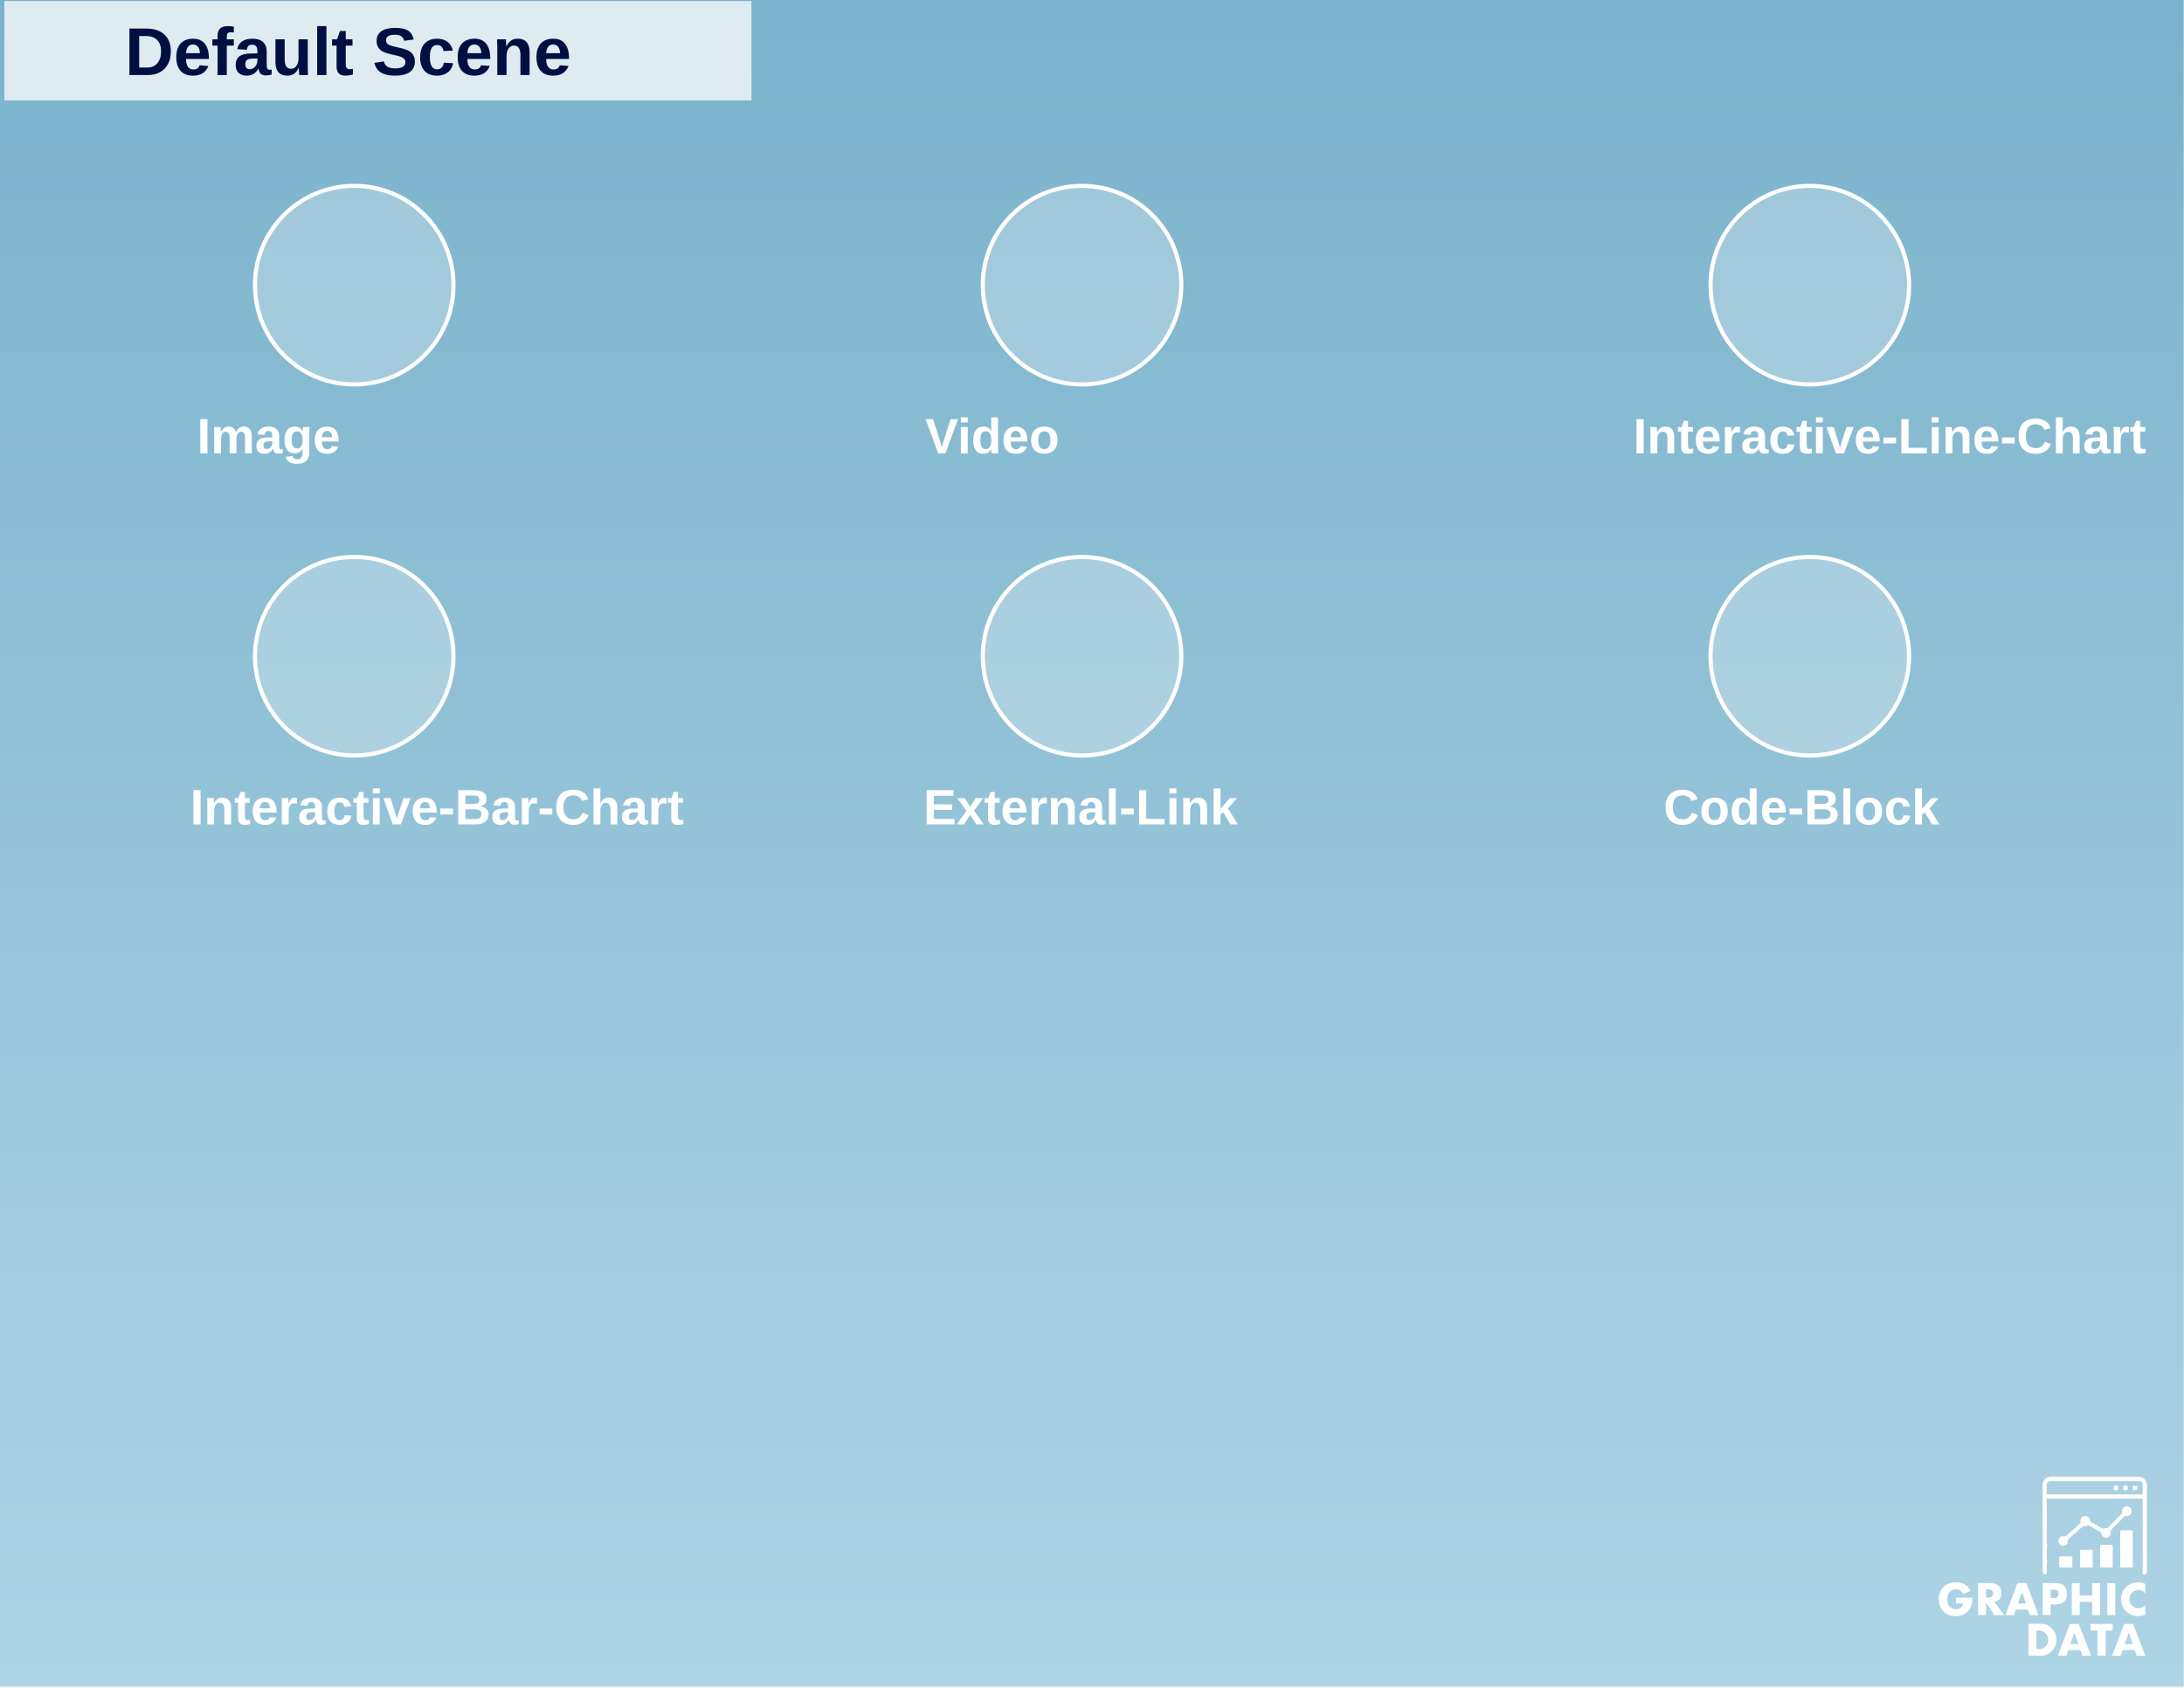
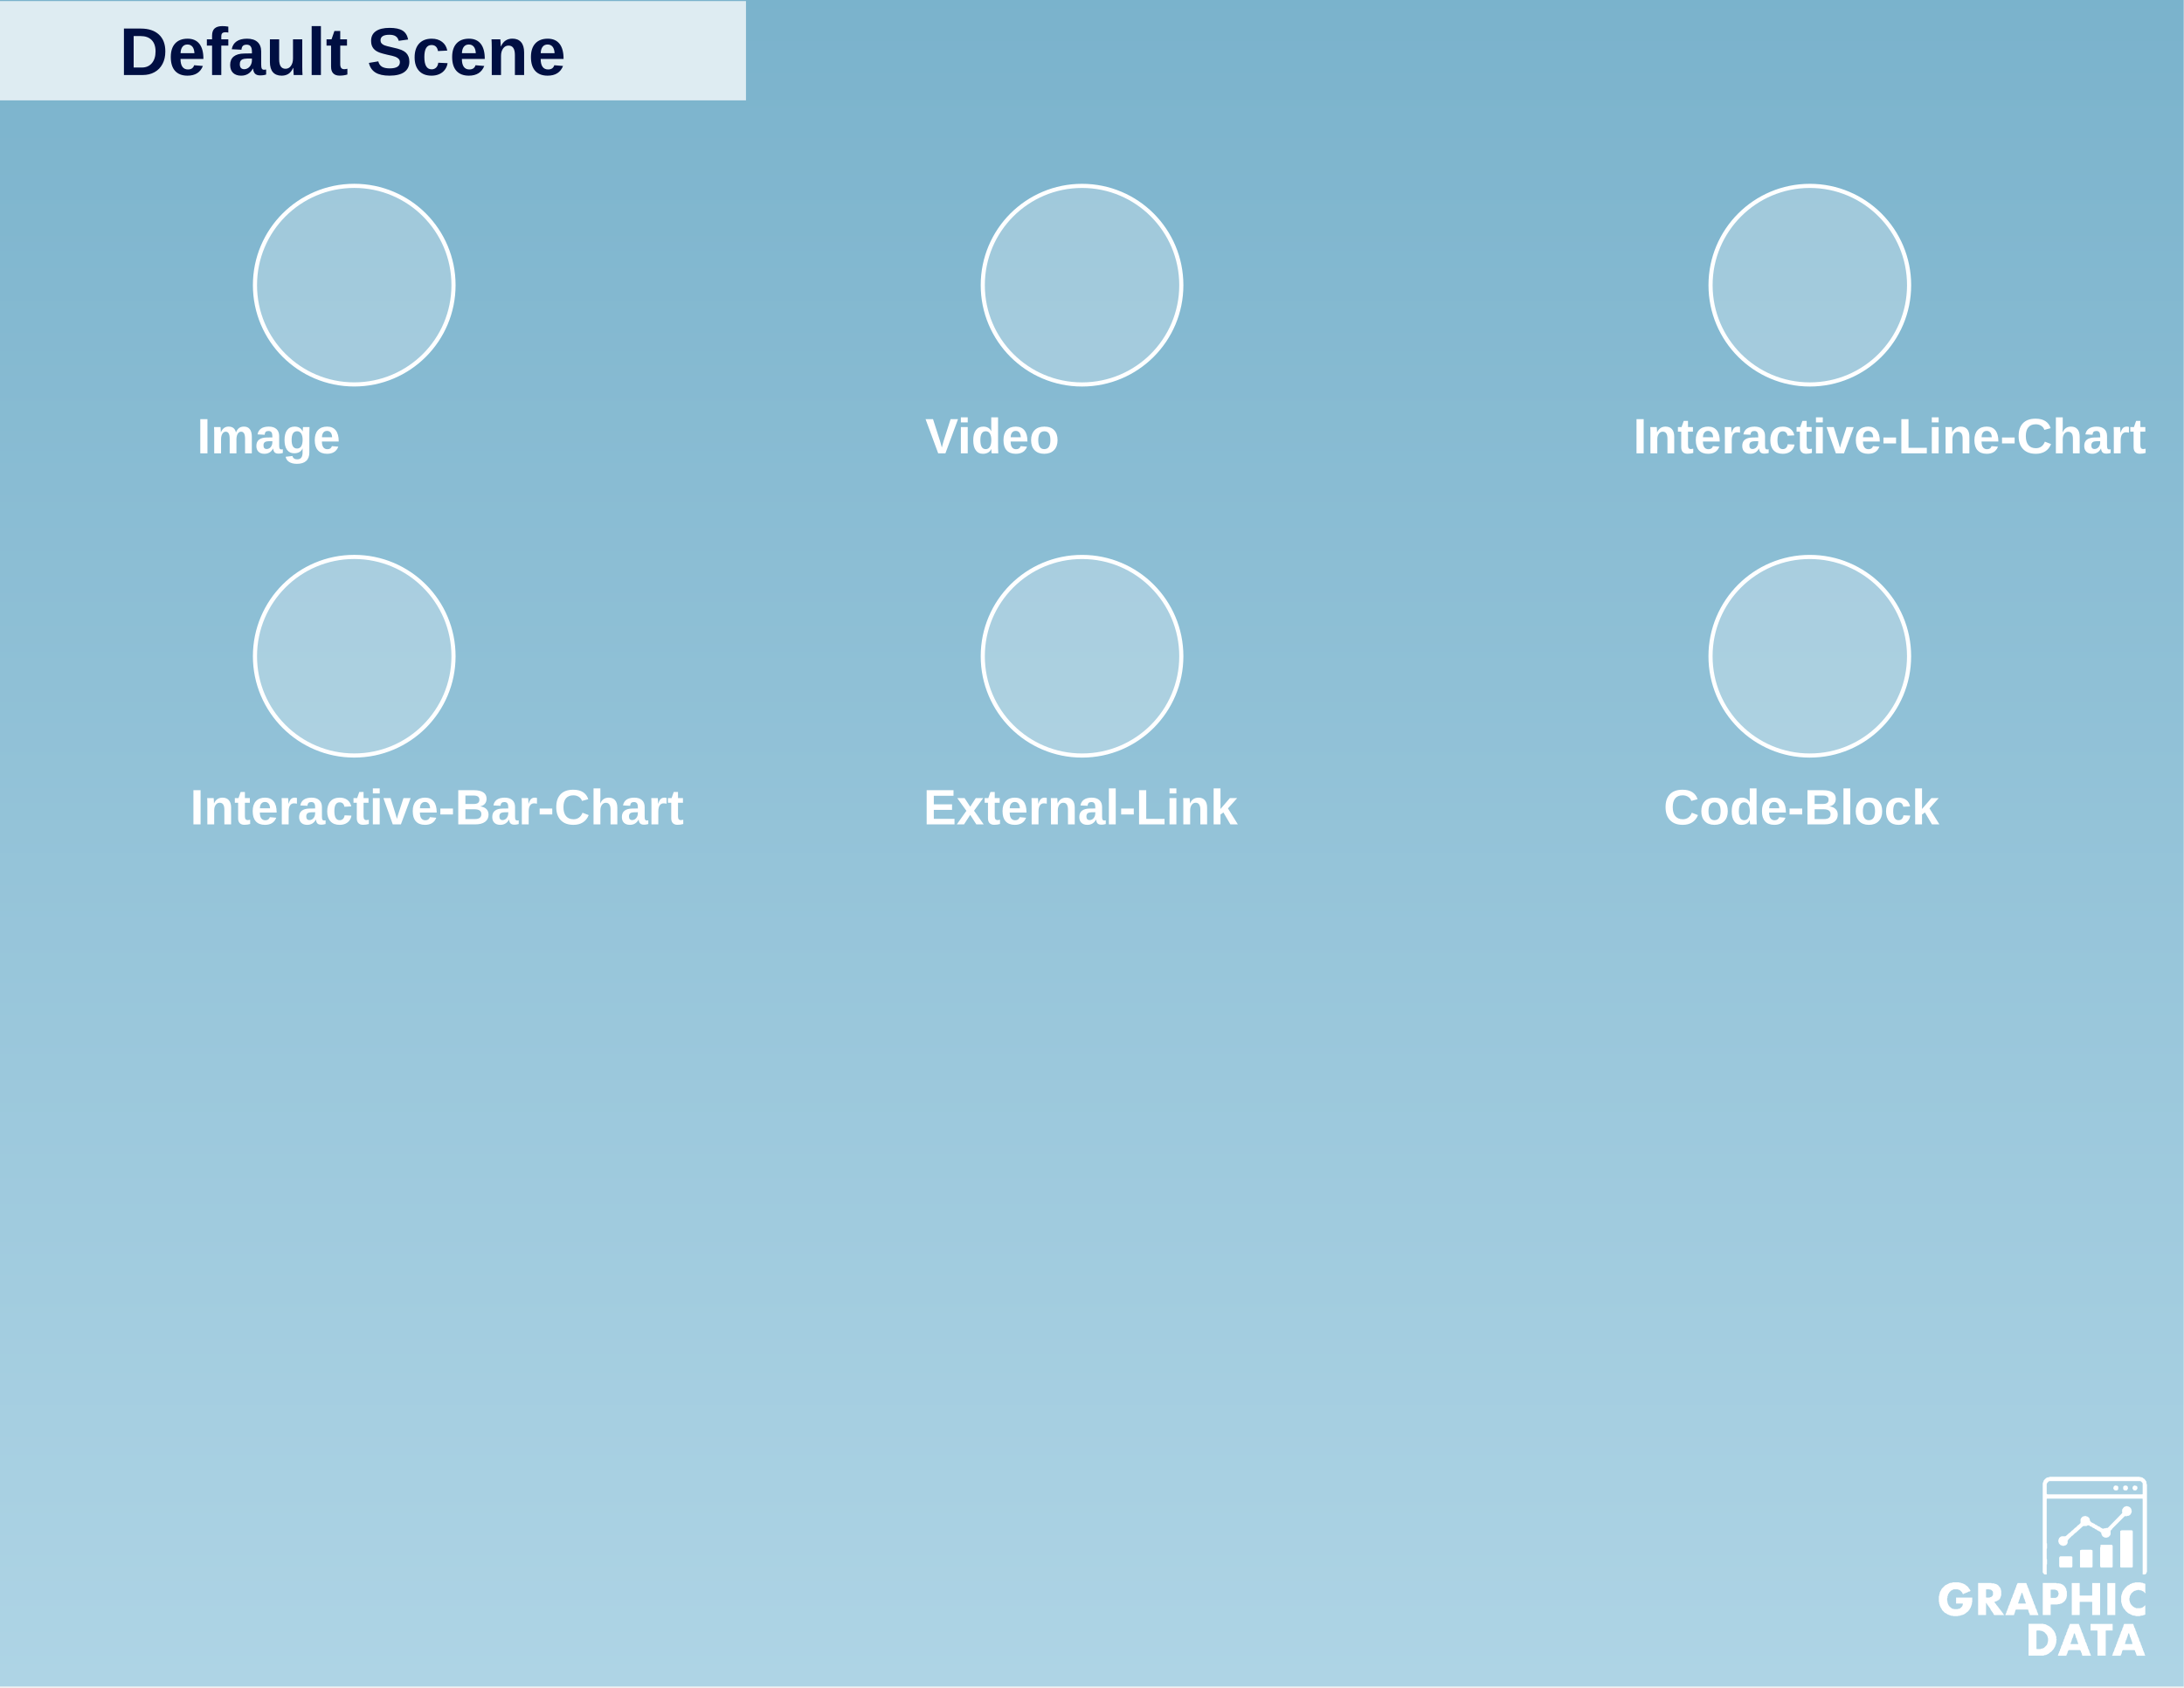
<svg xmlns="http://www.w3.org/2000/svg" id="Layer_1" version="1.1" viewBox="0 0 792 612">
-   <defs>
-     <style>
+   <defs id="defs2">
+     <style id="style1">
      .st0 {
        fill: #000f42;
        font-size: 24.48px;
      }

      .st0, .st1, .st2, .st3, .st4 {
        isolation: isolate;
      }

      .st0, .st4 {
        font-family: Arial-BoldMT, Arial;
        font-weight: 700;
      }

      .st5 {
        fill-rule: evenodd;
      }

      .st5, .st1, .st3, .st4 {
        fill: #fff;
      }

      .st1 {
        opacity: .75;
      }

      .st3 {
        opacity: .25;
      }

      .st6 {
        fill: none;
        stroke: #fff;
        stroke-miterlimit: 10;
        stroke-width: 1.5px;
      }

      .st7 {
        fill: url(#linear-gradient);
      }

      .st4 {
        font-size: 18px;
      }
    </style>
    <linearGradient id="linear-gradient" x1="395.89" y1="-126.72" x2="395.89" y2="-927.45" gradientTransform="translate(0 -318) scale(1 -1)" gradientUnits="userSpaceOnUse">
-       <stop offset="0" stop-color="#6aa8c4" />
-       <stop offset="1" stop-color="#aed4e5" />
+       <stop offset="0" stop-color="#6aa8c4" id="stop1" />
+       <stop offset="1" stop-color="#aed4e5" id="stop2" />
    </linearGradient>
  </defs>
  <g id="background">
    <rect id="background_color" class="st7" x="-.11" y="-.5" width="792" height="612" />
-     <g id="title">
-       <rect id="title-text-background" class="st1" x="1.58" y=".39" width="270.94" height="36" />
+     <g id="title" transform="translate(-2)">
+       <rect id="title-text-background" class="st1" x="1.58" y="0.39" width="270.94" height="36" />
      <g id="title-text" class="st2">
-         <text class="st0" transform="translate(45.3 27.2)">
-           <tspan x="0" y="0">Default Scene</tspan>
+         <text class="st0" transform="translate(45.3,27.2)" id="text2">
+           <tspan x="0" y="0" id="tspan2">Default Scene</tspan>
        </text>
      </g>
    </g>
    <g id="logo">
      <path id="path1" class="st5" d="M770.31,588.83l-.24.48-.12.6-.24.36-.12.6-.48.96-.12.6-.24.36-.12.6-.48.96-.12.6-.24.36-.12.6-.24.36-.12.6-.48.96-.12.6-.48.96-.12.6-.24.36h3.11l.36-.72.24-.96.24-.36h4.19l.24.24v.24l.24.36v.24l.12.12v.24l.12.12.12.48h3.11l-.24-.48-.12-.6-.24-.36v-.24l-.24-.36-.12-.6-.24-.36-.12-.6-.24-.36-.12-.6-.48-.96-.12-.6-.48-.96v-.24l-.36-.72-.12-.6-.24-.36-.12-.6-.48-.96v-.24l-.12-.12-.12-.48-.12-.12h-3.23.02,0ZM771.99,592.17l.12.12v.24l.12.12.24.96.24.36v.24l.12.12v.24l.12.12v.24l.12.12.24.96-.12.12h-2.51l-.12-.24.12-.12.24-.96.24-.36v-.24l.12-.12v-.24l.12-.12v-.24l.12-.12.24-.96.24-.24h0Z" />
      <path id="path2-6" class="st5" d="M758.11,588.83v2.39h2.39l.12.12v8.97h2.99v-8.97l.12-.12h2.39v-2.39s-8.01,0-8.01,0Z" />
      <path id="path3-1" class="st5" d="M750.58,588.83v.24l-.24.36-.12.6-.48.96-.12.6-.24.36-.12.6-.48.96-.12.6-.24.36-.12.6-.24.36-.12.6-.48.96-.12.6-.24.36-.12.6-.24.36v.24l-.24.36v.24l-.12.12-.12.48h3.11v-.24l.36-.72.12-.6.36-.48h4.07l.36.48v.24l.24.36.24.96h3.11v-.24l-.24-.36v-.24l-.24-.36-.12-.6-.48-.96-.12-.6-.24-.36-.12-.6-.48-.96-.12-.6-.24-.36-.12-.6-.24-.36-.12-.6-.48-.96-.12-.6-.24-.36v-.24l-.36-.72v-.24l-.24-.36v-.24h-3.35.02,0ZM752.25,592.17l.24.36v.24l.12.12.24.96.24.36v.24l.12.12v.24l.12.12v.24l.12.12v.24l.24.48-.12.12h-2.63l-.12-.12.12-.12v-.24l.12-.12v-.24l.12-.12.24-.96.24-.36v-.24l.12-.12.24-.96.24-.36h0Z" />
      <path id="path4-1" class="st5" d="M735.63,588.83v11.48h5.5l.12-.12.72-.12.96-.48.72-.6h.12l.96-1.08.6-1.08v-.24l.24-.48v-.36l.12-.12v-.84l.12-.12v-.24l-.12-.12v-.96l-.12-.12-.24-.96-.6-1.08-.48-.48v-.12l-.96-.84-1.67-.84h-.48l-.12-.12h-5.38v.04h-.01ZM738.62,591.22h1.2l.12.12h.48l.96.48.96,1.08.12.48.12.12v.36l.12.12v1.2l-.12.12v.36l-.12.12v.24l-.24.48-.96.96-.48.24h-.24l-.12.12h-.36l-.12.12h-1.32l-.12-.12v-6.46l.12-.12v-.02h0Z" />
      <path id="path5-5" class="st5" d="M764.21,574v11.6h2.87v-11.6h-2.87Z" />
      <path id="path6-6" class="st5" d="M751.3,574v11.6h2.87v-4.66l.12-.12h4.3l.12.12v4.66h2.87v-11.6h-2.87v4.42l-.12.12h-4.3l-.12-.12v-4.42h-2.87Z" />
      <path id="path7" class="st5" d="M740.78,574v11.6h2.87v-3.71l.12-.12h2.39l.12-.12h.6l.12-.12.6-.12.48-.36h.12l.72-.72.48-.96v-.36l.12-.12v-1.91l-.12-.12-.12-.72-.48-.84-.6-.6-.96-.48h-.36l-.12-.12h-.96l-.12-.12h-4.9v.02h0ZM743.65,576.51l.12-.12h1.55l.12.12.48.12.36.36.12.48.12.12v.6l-.12.12-.12.48-.36.36-.48.24h-1.67l-.12-.12v-2.75h0Z" />
      <path id="path8" class="st5" d="M731.69,574l-.48.96-.12.6-.24.36v.24l-.36.72-.12.6-.24.36v.24l-.24.36-.12.6-.48.96-.12.6-.24.36-.12.6-.48.96-.12.6-.24.36v.24l-.36.72v.24l-.36.72v.24h3.11v-.24l.12-.12v-.24l.12-.12.24-.96.24-.36h4.3l.12.12.24.96.24.36.12.6h3.11l-.12-.48-.12-.12v-.24l-.24-.36-.12-.6-.48-.96-.12-.6-.48-.96-.12-.6-.24-.36-.12-.6-.24-.36-.12-.6-.24-.36v-.24l-.24-.36-.12-.6-.24-.36-.12-.6-.48-.96v-.24l-.36-.72v-.24l-.12-.12h-3.11.03,0ZM733.24,577.47l.24.36v.24l.12.12v.24l.12.12.24.96.24.36v.24l.12.12v.24l.12.12v.24l.24.48-.12.12h-2.63l-.12-.12.24-.48v-.24l.12-.12v-.24l.12-.12v-.24l.12-.12.24-.96.24-.36.12-.6.24-.36h0Z" />
      <path id="path9" class="st5" d="M717.34,574v11.6h2.87v-4.3l.12-.12.24.48,1.2,1.67.12.36.96,1.32.12.36.24.24h3.59l-.48-.6v-.12l-.36-.36v-.12l-.36-.36v-.12l-.48-.48v-.12l-.36-.36v-.12l-.36-.36v-.12l-.48-.48v-.12l-.72-.84.72-.36h.24l.24-.24.48-.24.48-.6.12-.48.12-.12v-.24l.12-.12v-1.79l-.12-.12v-.36l-.36-.72-.36-.36v-.12l-.6-.48-.48-.24-.6-.12-.12-.12h-.84l-.12-.12h-4.78v.02h0ZM720.33,576.27h1.08l.12.12h.36l.24.12.48.48.12.24v1.08l-.12.24-.48.48-.48.12-.12.12h-1.2l-.12-.12v-2.75l.12-.12h0Z" />
      <path id="path10" class="st5" d="M774.26,573.76l-.12.12-.84.12-.36.24-.48.12-.24.24-.72.36-1.08,1.08v.12l-.48.6-.36.72v.24l-.24.48v.36l-.12.12v2.27l.12.12v.36l.12.12.12.6.48.96.72.84v.12l.96.84,1.67.84.96.12.12.12h1.55l.12-.12.96-.12.12-.12h.24l.48-.24v-3.35l-.84.72-.48.24h-.24l-.12.12h-1.67l-.36-.24h-.24l-.24-.24h-.12l-.84-.84v-.12l-.24-.24-.12-.48-.12-.12v-.36l-.12-.12v-.96l.12-.12v-.48l.6-1.08.84-.72.48-.24h.24l.12-.12h.36l.12-.12h.72l.12.12h.48l.96.48.6.6.12-.24-.12-.12v-3.11h-.24l-.12-.12h-.24l-.48-.24h-.48l-.12-.12h-2.03Z" />
      <path id="path11" class="st5" d="M707.05,574l-1.67.84-1.2,1.2-.72,1.32-.12.72-.12.12v.48l-.12.12v2.03l.12.12v.6l.12.12.12.6.24.36v.24l.24.24.36.72.96.96.72.36.24.24h.24l.36.24h.24l.48.24h.6l.12.12h1.79l.12-.12h.6l.12-.12.96-.24.72-.36.72-.6h.12l.84-.96.12-.36.24-.24.12-.48.12-.12v-.24l.12-.12v-.24l.12-.12v-.6l.12-.12v-1.67h-5.86v2.15h2.39l.12.24-.12.12v.24l-.24.48-.6.6-.48.24h-.36l-.12.12h-1.32l-.12-.12h-.36l-.48-.24-.36-.36h-.12l-.48-.6-.36-.72v-.24l-.12-.12v-.6l-.12-.12v-.84l.12-.12v-.6l.12-.12.12-.6.36-.48v-.12l.72-.72.96-.48h1.43l.12.12h.24l.48.24.72.72.36.72.6-.36h.24l.36-.24h.24l.6-.36h.24l.48-.24-.24-.48-.48-.6v-.12l-.72-.72h-.12l-.36-.36-.96-.48h-.24l-.48-.24h-.48l-.12-.12h-2.27l-.12.12-.96.12h0Z" />
      <path id="path12" class="st5" d="M746.87,564.55l-.12.24v3.11l.24.48h4.3l.24-.36v-3.35l-.12-.24-.24-.12h-4.07l-.24.24s.01,0,.01,0Z" />
      <path id="path13" class="st5" d="M754.41,562.04l-.12.12v6.1l.12.12h4.19l.24-.24v-5.98l-.48-.24h-3.59l-.12.12s-.24,0-.24,0Z" />
      <path id="path14" class="st5" d="M761.94,560.13l-.24.12v.72l-.12.12v6.82l.12.12v.24l.12.12h4.07l.24-.24v-7.65l-.24-.36h-3.95Z" />
      <path id="path15" class="st5" d="M769.35,554.87l-.48.24v13.03l.24.24h4.07l.24-.24v-12.91l-.12-.24-.24-.12h-3.71Z" />
      <path id="path16" class="st5" d="M772.94,547.33l-.24-.48-.36-.36-.48-.24h-.24l-.12-.12h-.48l-.12.12h-.24l-.48.24-.6.84v.48l-.12.12.12.12v.6l-5.14,5.26-.24.12h-.48l-.12.12h-.6l-.12.12h-.36l-.72-.36-.24-.24-.84-.36-.24-.24-.6-.24-.24-.24-1.2-.6-.48-.48-.24-.96-.6-.6-.48-.12-.12-.12h-.72l-.12.12h-.24l-.24.12-.48.48-.24.48v1.32l-.72.72h-.12l-.96.96h-.12l-.96.96h-.12l-.96.96h-.12l-1.2,1.08-.24.12h-1.32l-.48.24-.48.48-.12.48-.12.12v.72l.12.12v.24l.12.24.6.6.48.12.12.12h.72l.12-.12.48-.12.36-.36.24-.48v-.84l.24-.24v-.12l1.43-1.43h.12l.96-.96h.12l2.63-2.39.24-.12h1.08l.48-.24h.48l.24.24.84.36.24.24.6.24.24.24.6.24.24.24.96.48.48.48v.36l.36.72.24.24.72.36h.72l.12-.12h.24l.24-.12.48-.48.24-.48v-1.32l.6-.6v-.12l4.54-4.54h.84l.12-.12h.36l.48-.24.36-.36v-.12l.24-.24v-.36l.12-.12v-.48l-.12-.12v-.24s.02-.02.02-.02Z" />
      <path id="path17" class="st5" d="M773.78,538.72l-.36.36-.12.6.36.6.24.12h.72l.48-.6v-.6l-.12-.24-.36-.24h-.24l-.12-.12-.48.12Z" />
      <path id="path18" class="st5" d="M770.31,538.72l-.36.36v.84l.12.24.36.24h.72l.24-.12.36-.72-.12-.12v-.36l-.36-.36h-.24l-.12-.12-.6.12Z" />
      <path id="path19" class="st5" d="M766.84,538.72l-.36.36v.24l-.12.12v.24l.24.48.36.24h.72l.24-.12.24-.36v-.84l-.36-.36h-.36l-.12-.12s-.48.12-.48.12Z" />
      <path id="path20" class="st5" d="M741.49,536.33v.12l-.36.36-.12.48-.12.12v.24l-.12.12v32.41l.48.6.24.12h.72v-3.59l.12-.12v-1.79l-.12-.12v-3.71l.12-.12v-1.79l-.12-.12v-16.02l.12-.12h34.56l.12.12v27.38h.84l.48-.36.12-.48.12-.12v-31.7l-.12-.12-.12-.96-.72-.96h-.12l-.6-.48h-.24l-.12-.12h-.48l-.12-.12h-32.65l-.12.12-.72.12-.48.24-.36.36h-.12,0ZM742.21,538.12l.24-.48.48-.48.24-.12h33l.24.12.48.48.12.24v3.83l-.12.12h-34.44l-.24-.24v-3.47h0Z" />
    </g>
  </g>
  <g id="icons">
    <g id="Code-Block">
      <g id="Code-Block-text" class="st2">
-         <g class="st2">
-           <text class="st4" transform="translate(603.26 298.91)">
-             <tspan x="0" y="0">Code-Block</tspan>
+         <g class="st2" id="g3">
+           <text class="st4" transform="translate(603.26 298.91)" id="text3">
+             <tspan x="0" y="0" id="tspan3">Code-Block</tspan>
          </text>
        </g>
      </g>
      <circle id="circle13-21" class="st3" cx="656.3" cy="237.95" r="36" />
      <circle id="circle14-21" class="st6" cx="656.3" cy="237.95" r="36" />
    </g>
    <g id="External-Link">
      <g id="External-Link-text" class="st2">
-         <g class="st2">
-           <text class="st4" transform="translate(334.84 298.91)">
-             <tspan x="0" y="0">External-Link</tspan>
+         <g class="st2" id="g4">
+           <text class="st4" transform="translate(334.84 298.91)" id="text4">
+             <tspan x="0" y="0" id="tspan4">External-Link</tspan>
          </text>
        </g>
      </g>
      <circle id="circle15-21" class="st3" cx="392.39" cy="237.95" r="36" />
      <circle id="circle16-21" class="st6" cx="392.39" cy="237.95" r="36" />
    </g>
    <g id="Interactive-Bar-Chart">
      <g id="Interactive-Bar-Chart-text" class="st2">
-         <g class="st2">
-           <text class="st4" transform="translate(68.94 298.91)">
-             <tspan x="0" y="0">Interactive-Bar-Chart</tspan>
+         <g class="st2" id="g5">
+           <text class="st4" transform="translate(68.94 298.91)" id="text5">
+             <tspan x="0" y="0" id="tspan5">Interactive-Bar-Chart</tspan>
          </text>
        </g>
      </g>
      <circle id="circle17-21" class="st3" cx="128.46" cy="237.94" r="36" />
      <circle id="circle18-21" class="st6" cx="128.46" cy="237.94" r="36" />
    </g>
    <g id="Interactive-Line-Chart">
      <g id="Interactive-Line-Chart-text" class="st2">
-         <g class="st2">
-           <text class="st4" transform="translate(592.26 164.37)">
-             <tspan x="0" y="0">Interactive-Line-Chart</tspan>
+         <g class="st2" id="g6">
+           <text class="st4" transform="translate(592.26 164.37)" id="text6">
+             <tspan x="0" y="0" id="tspan6">Interactive-Line-Chart</tspan>
          </text>
        </g>
      </g>
      <circle id="circle19-21" class="st3" cx="656.31" cy="103.4" r="36" />
      <circle id="circle20-21" class="st6" cx="656.31" cy="103.4" r="36" />
    </g>
    <g id="Video">
      <g id="Video-text" class="st2">
-         <g class="st2">
-           <text class="st4" transform="translate(335.52 164.37)">
-             <tspan x="0" y="0">Video</tspan>
+         <g class="st2" id="g7">
+           <text class="st4" transform="translate(335.52 164.37)" id="text7">
+             <tspan x="0" y="0" id="tspan7">Video</tspan>
          </text>
        </g>
      </g>
      <circle id="circle21-21" class="st3" cx="392.39" cy="103.4" r="36" />
      <circle id="circle22-21" class="st6" cx="392.39" cy="103.4" r="36" />
    </g>
    <g id="Image">
      <g id="Image-text" class="st2">
-         <g class="st2">
-           <text class="st4" transform="translate(71.43 164.37)">
-             <tspan x="0" y="0">Image</tspan>
+         <g class="st2" id="g8">
+           <text class="st4" transform="translate(71.43 164.37)" id="text8">
+             <tspan x="0" y="0" id="tspan8">Image</tspan>
          </text>
        </g>
      </g>
      <circle id="circle23-21" class="st3" cx="128.46" cy="103.39" r="36" />
      <circle id="circle24-21" class="st6" cx="128.46" cy="103.39" r="36" />
    </g>
  </g>
</svg>
